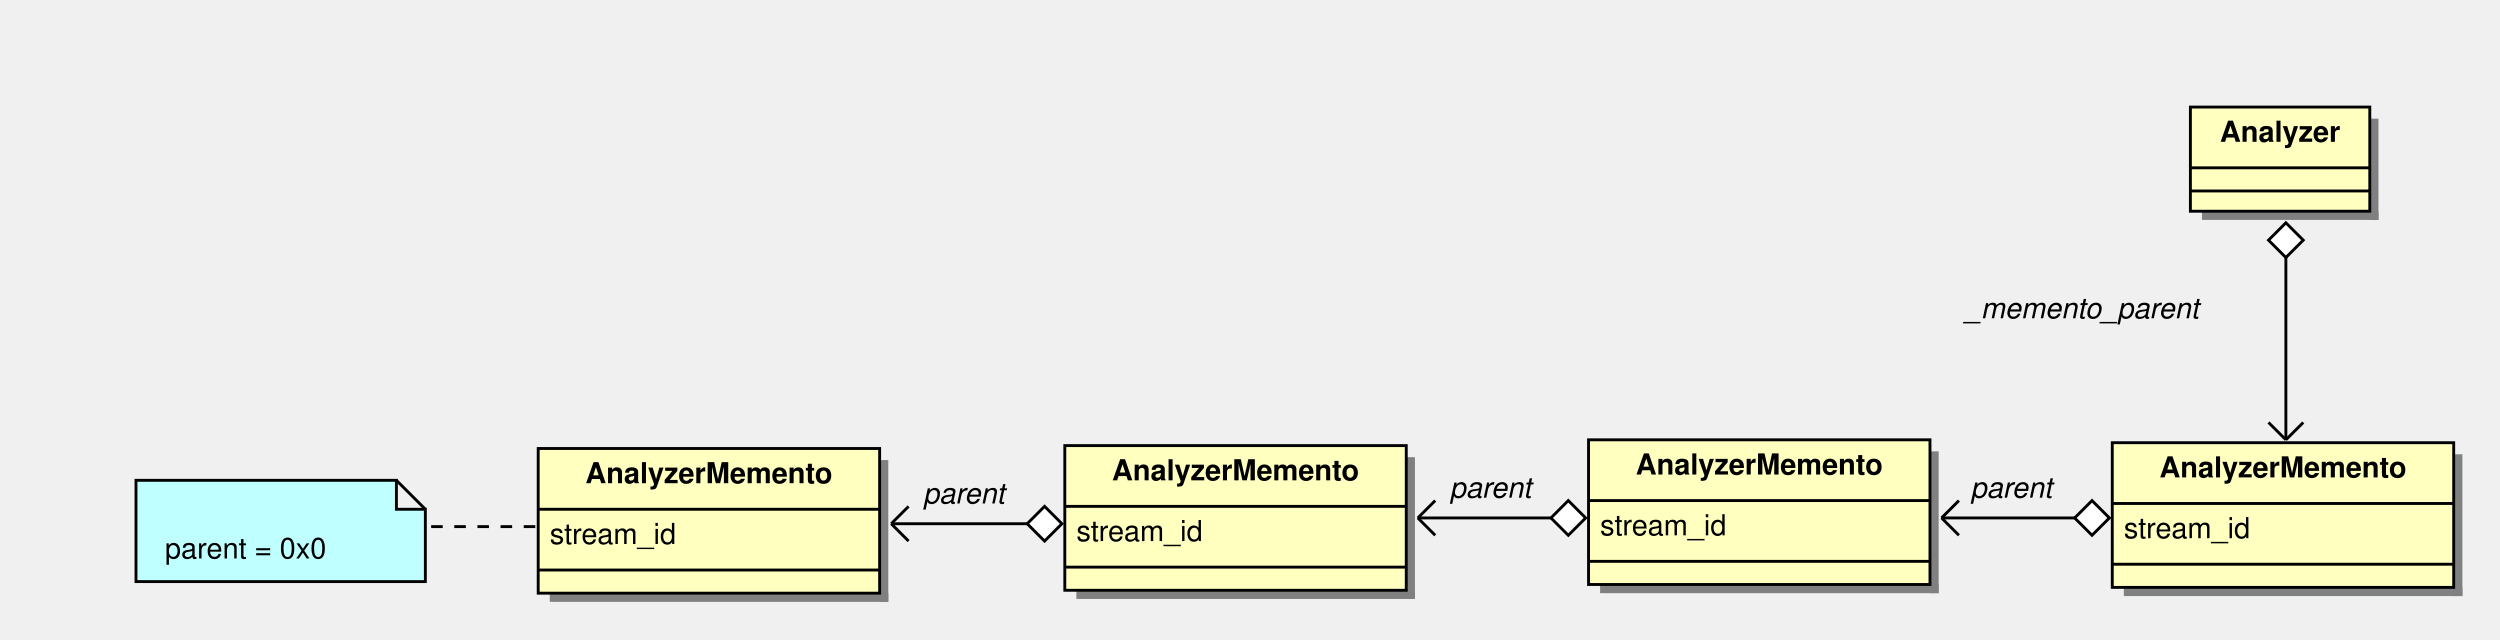
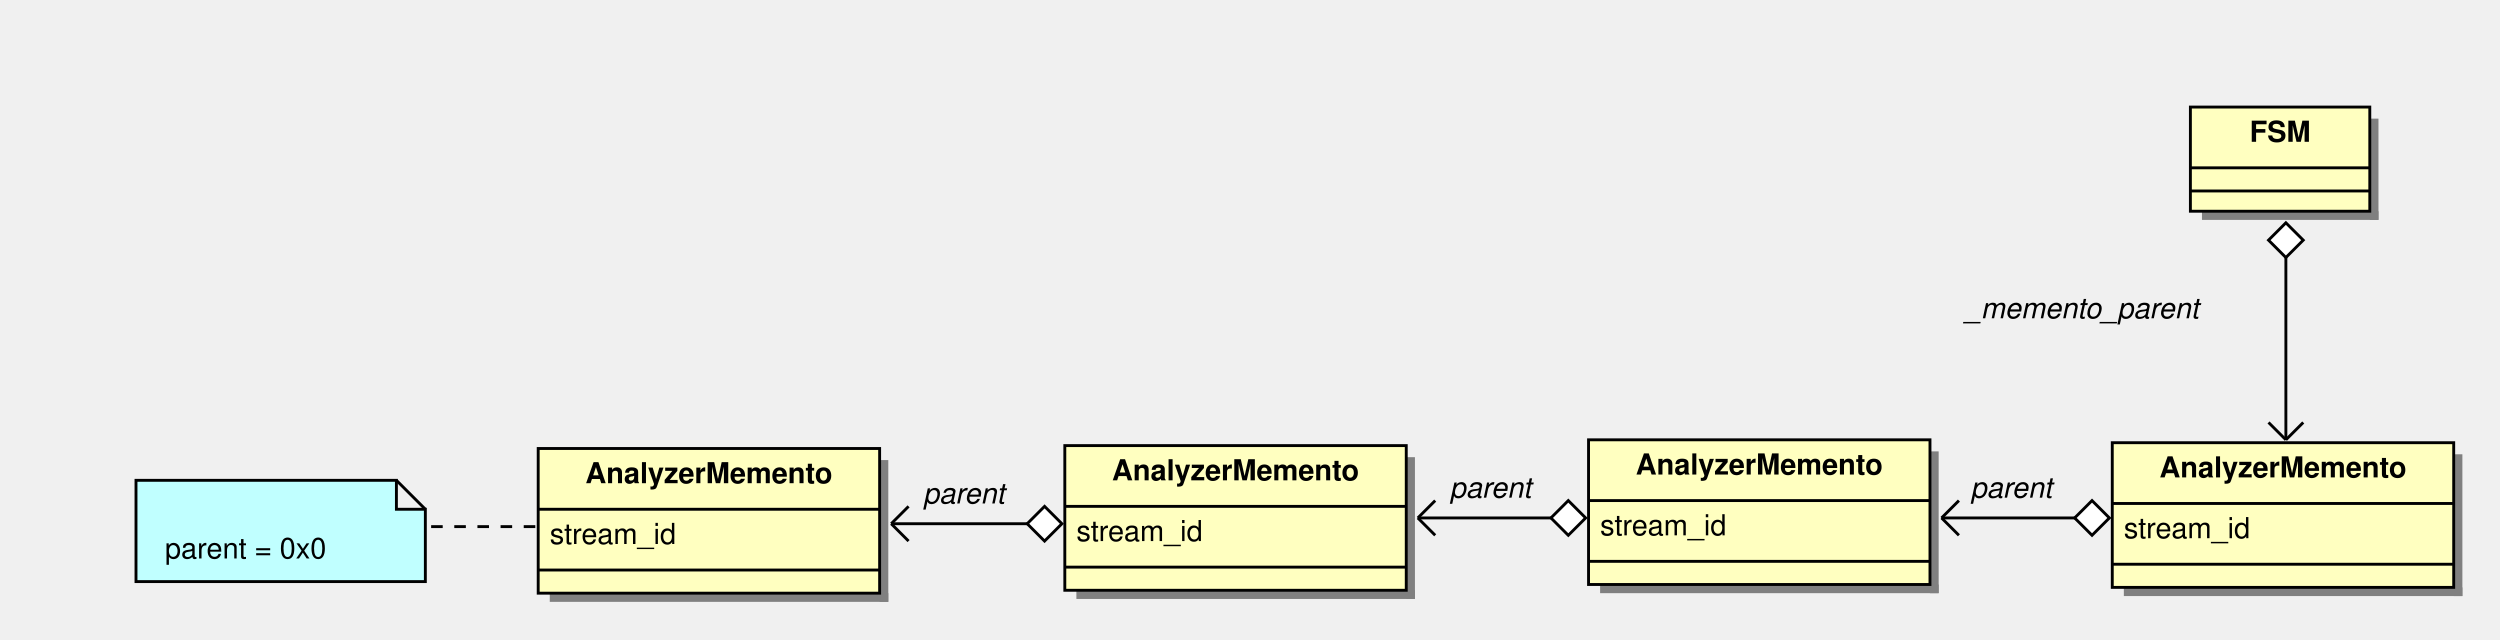
<svg xmlns="http://www.w3.org/2000/svg" width="864" height="221" version="1.1">
  <g>
    <line stroke="black" stroke-opacity="1" x1="671" y1="179" x2="677" y2="185" />
    <line stroke="black" stroke-opacity="1" x1="671" y1="179" x2="677" y2="173" />
    <line stroke="black" stroke-opacity="1" x1="729" y1="179" x2="671" y2="179" />
    <polygon fill="#ffffff" stroke="black" stroke-opacity="1" points="729,179 723,185 717,179 723,173" />
  </g>
  <g>
    <line stroke="black" stroke-opacity="1" x1="790" y1="152" x2="796" y2="146" />
    <line stroke="black" stroke-opacity="1" x1="790" y1="152" x2="784" y2="146" />
    <line stroke="black" stroke-opacity="1" x1="790" y1="77" x2="790" y2="152" />
    <polygon fill="#ffffff" stroke="black" stroke-opacity="1" points="790,77 796,83 790,89 784,83" />
  </g>
  <g>
    <line stroke="black" stroke-opacity="1" x1="490" y1="179" x2="496" y2="185" />
    <line stroke="black" stroke-opacity="1" x1="490" y1="179" x2="496" y2="173" />
    <line stroke="black" stroke-opacity="1" x1="548" y1="179" x2="490" y2="179" />
    <polygon fill="#ffffff" stroke="black" stroke-opacity="1" points="548,179 542,185 536,179 542,173" />
  </g>
  <g>
    <line stroke="black" stroke-opacity="1" x1="308" y1="181" x2="314" y2="187" />
    <line stroke="black" stroke-opacity="1" x1="308" y1="181" x2="314" y2="175" />
    <line stroke="black" stroke-opacity="1" x1="367" y1="181" x2="308" y2="181" />
    <polygon fill="#ffffff" stroke="black" stroke-opacity="1" points="367,181 361,187 355,181 361,175" />
  </g>
  <g>
    <line stroke-dasharray="4,4" stroke="black" stroke-opacity="1" x1="185" y1="182" x2="147" y2="182" />
  </g>
  <g>
    <rect fill="#808080" stroke="none" stroke-opacity="1" x="848" y="157" width="3" height="49" />
    <rect fill="#808080" stroke="none" stroke-opacity="1" x="734" y="203" width="117" height="3" />
    <rect fill="#ffffc0" stroke="black" stroke-width="1" stroke-opacity="1" x="730" y="153" width="118" height="50" />
    <text font-family="Helvetica" font-size="10" fill="#000000" xml:space="preserve" font-weight="bold" text-anchor="middle" x="789" y="165">AnalyzerMemento</text>
    <line stroke="black" stroke-opacity="1" x1="730" y1="174" x2="848" y2="174" />
    <text font-family="Helvetica" font-size="10" fill="#000000" xml:space="preserve" x="734" y="186">stream_id</text>
    <line stroke="black" stroke-opacity="1" x1="730" y1="195" x2="848" y2="195" />
  </g>
  <g>
    <rect fill="#808080" stroke="none" stroke-opacity="1" x="667" y="156" width="3" height="49" />
    <rect fill="#808080" stroke="none" stroke-opacity="1" x="553" y="202" width="117" height="3" />
    <rect fill="#ffffc0" stroke="black" stroke-width="1" stroke-opacity="1" x="549" y="152" width="118" height="50" />
    <text font-family="Helvetica" font-size="10" fill="#000000" xml:space="preserve" font-weight="bold" text-anchor="middle" x="608" y="164">AnalyzerMemento</text>
    <line stroke="black" stroke-opacity="1" x1="549" y1="173" x2="667" y2="173" />
    <text font-family="Helvetica" font-size="10" fill="#000000" xml:space="preserve" x="553" y="185">stream_id</text>
    <line stroke="black" stroke-opacity="1" x1="549" y1="194" x2="667" y2="194" />
  </g>
  <g>
    <rect fill="#808080" stroke="none" stroke-opacity="1" x="819" y="41" width="3" height="35" />
    <rect fill="#808080" stroke="none" stroke-opacity="1" x="761" y="73" width="61" height="3" />
    <rect fill="#ffffc0" stroke="black" stroke-width="1" stroke-opacity="1" x="757" y="37" width="62" height="36" />
-     <text font-family="Helvetica" font-size="10" fill="#000000" xml:space="preserve" font-weight="bold" text-anchor="middle" x="788" y="49">Analyzer</text>
+     <text font-family="Helvetica" font-size="10" fill="#000000" xml:space="preserve" font-weight="bold" text-anchor="middle" x="788" y="49">FSM</text>
    <line stroke="black" stroke-opacity="1" x1="757" y1="58" x2="819" y2="58" />
    <line stroke="black" stroke-opacity="1" x1="757" y1="66" x2="819" y2="66" />
  </g>
  <g>
    <rect fill="#808080" stroke="none" stroke-opacity="1" x="486" y="158" width="3" height="49" />
    <rect fill="#808080" stroke="none" stroke-opacity="1" x="372" y="204" width="117" height="3" />
    <rect fill="#ffffc0" stroke="black" stroke-width="1" stroke-opacity="1" x="368" y="154" width="118" height="50" />
    <text font-family="Helvetica" font-size="10" fill="#000000" xml:space="preserve" font-weight="bold" text-anchor="middle" x="427" y="166">AnalyzerMemento</text>
    <line stroke="black" stroke-opacity="1" x1="368" y1="175" x2="486" y2="175" />
    <text font-family="Helvetica" font-size="10" fill="#000000" xml:space="preserve" x="372" y="187">stream_id</text>
    <line stroke="black" stroke-opacity="1" x1="368" y1="196" x2="486" y2="196" />
  </g>
  <g>
    <rect fill="#808080" stroke="none" stroke-opacity="1" x="304" y="159" width="3" height="49" />
    <rect fill="#808080" stroke="none" stroke-opacity="1" x="190" y="205" width="117" height="3" />
    <rect fill="#ffffc0" stroke="black" stroke-width="1" stroke-opacity="1" x="186" y="155" width="118" height="50" />
    <text font-family="Helvetica" font-size="10" fill="#000000" xml:space="preserve" font-weight="bold" text-anchor="middle" x="245" y="167">AnalyzerMemento</text>
    <line stroke="black" stroke-opacity="1" x1="186" y1="176" x2="304" y2="176" />
    <text font-family="Helvetica" font-size="10" fill="#000000" xml:space="preserve" x="190" y="188">stream_id</text>
    <line stroke="black" stroke-opacity="1" x1="186" y1="197" x2="304" y2="197" />
  </g>
  <g>
    <polygon fill="#c0ffff" stroke="black" stroke-opacity="1" points="47,166 137,166 137,176 147,176 147,201 47,201 47,166" />
    <line stroke="black" stroke-opacity="1" x1="137" y1="166" x2="147" y2="176" />
    <text font-family="Helvetica" font-size="10" fill="#000000" xml:space="preserve" x="57" y="193">parent = 0x0</text>
  </g>
  <g>
    <text font-family="Helvetica" font-size="10" fill="#000000" xml:space="preserve" font-style="italic" x="319" y="174">parent</text>
  </g>
  <g>
    <text font-family="Helvetica" font-size="10" fill="#000000" xml:space="preserve" font-style="italic" x="501" y="172">parent</text>
  </g>
  <g>
    <text font-family="Helvetica" font-size="10" fill="#000000" xml:space="preserve" font-style="italic" x="681" y="172">parent</text>
  </g>
  <g>
    <text font-family="Helvetica" font-size="10" fill="#000000" xml:space="preserve" font-style="italic" x="679" y="110">_memento_parent</text>
  </g>
</svg>
